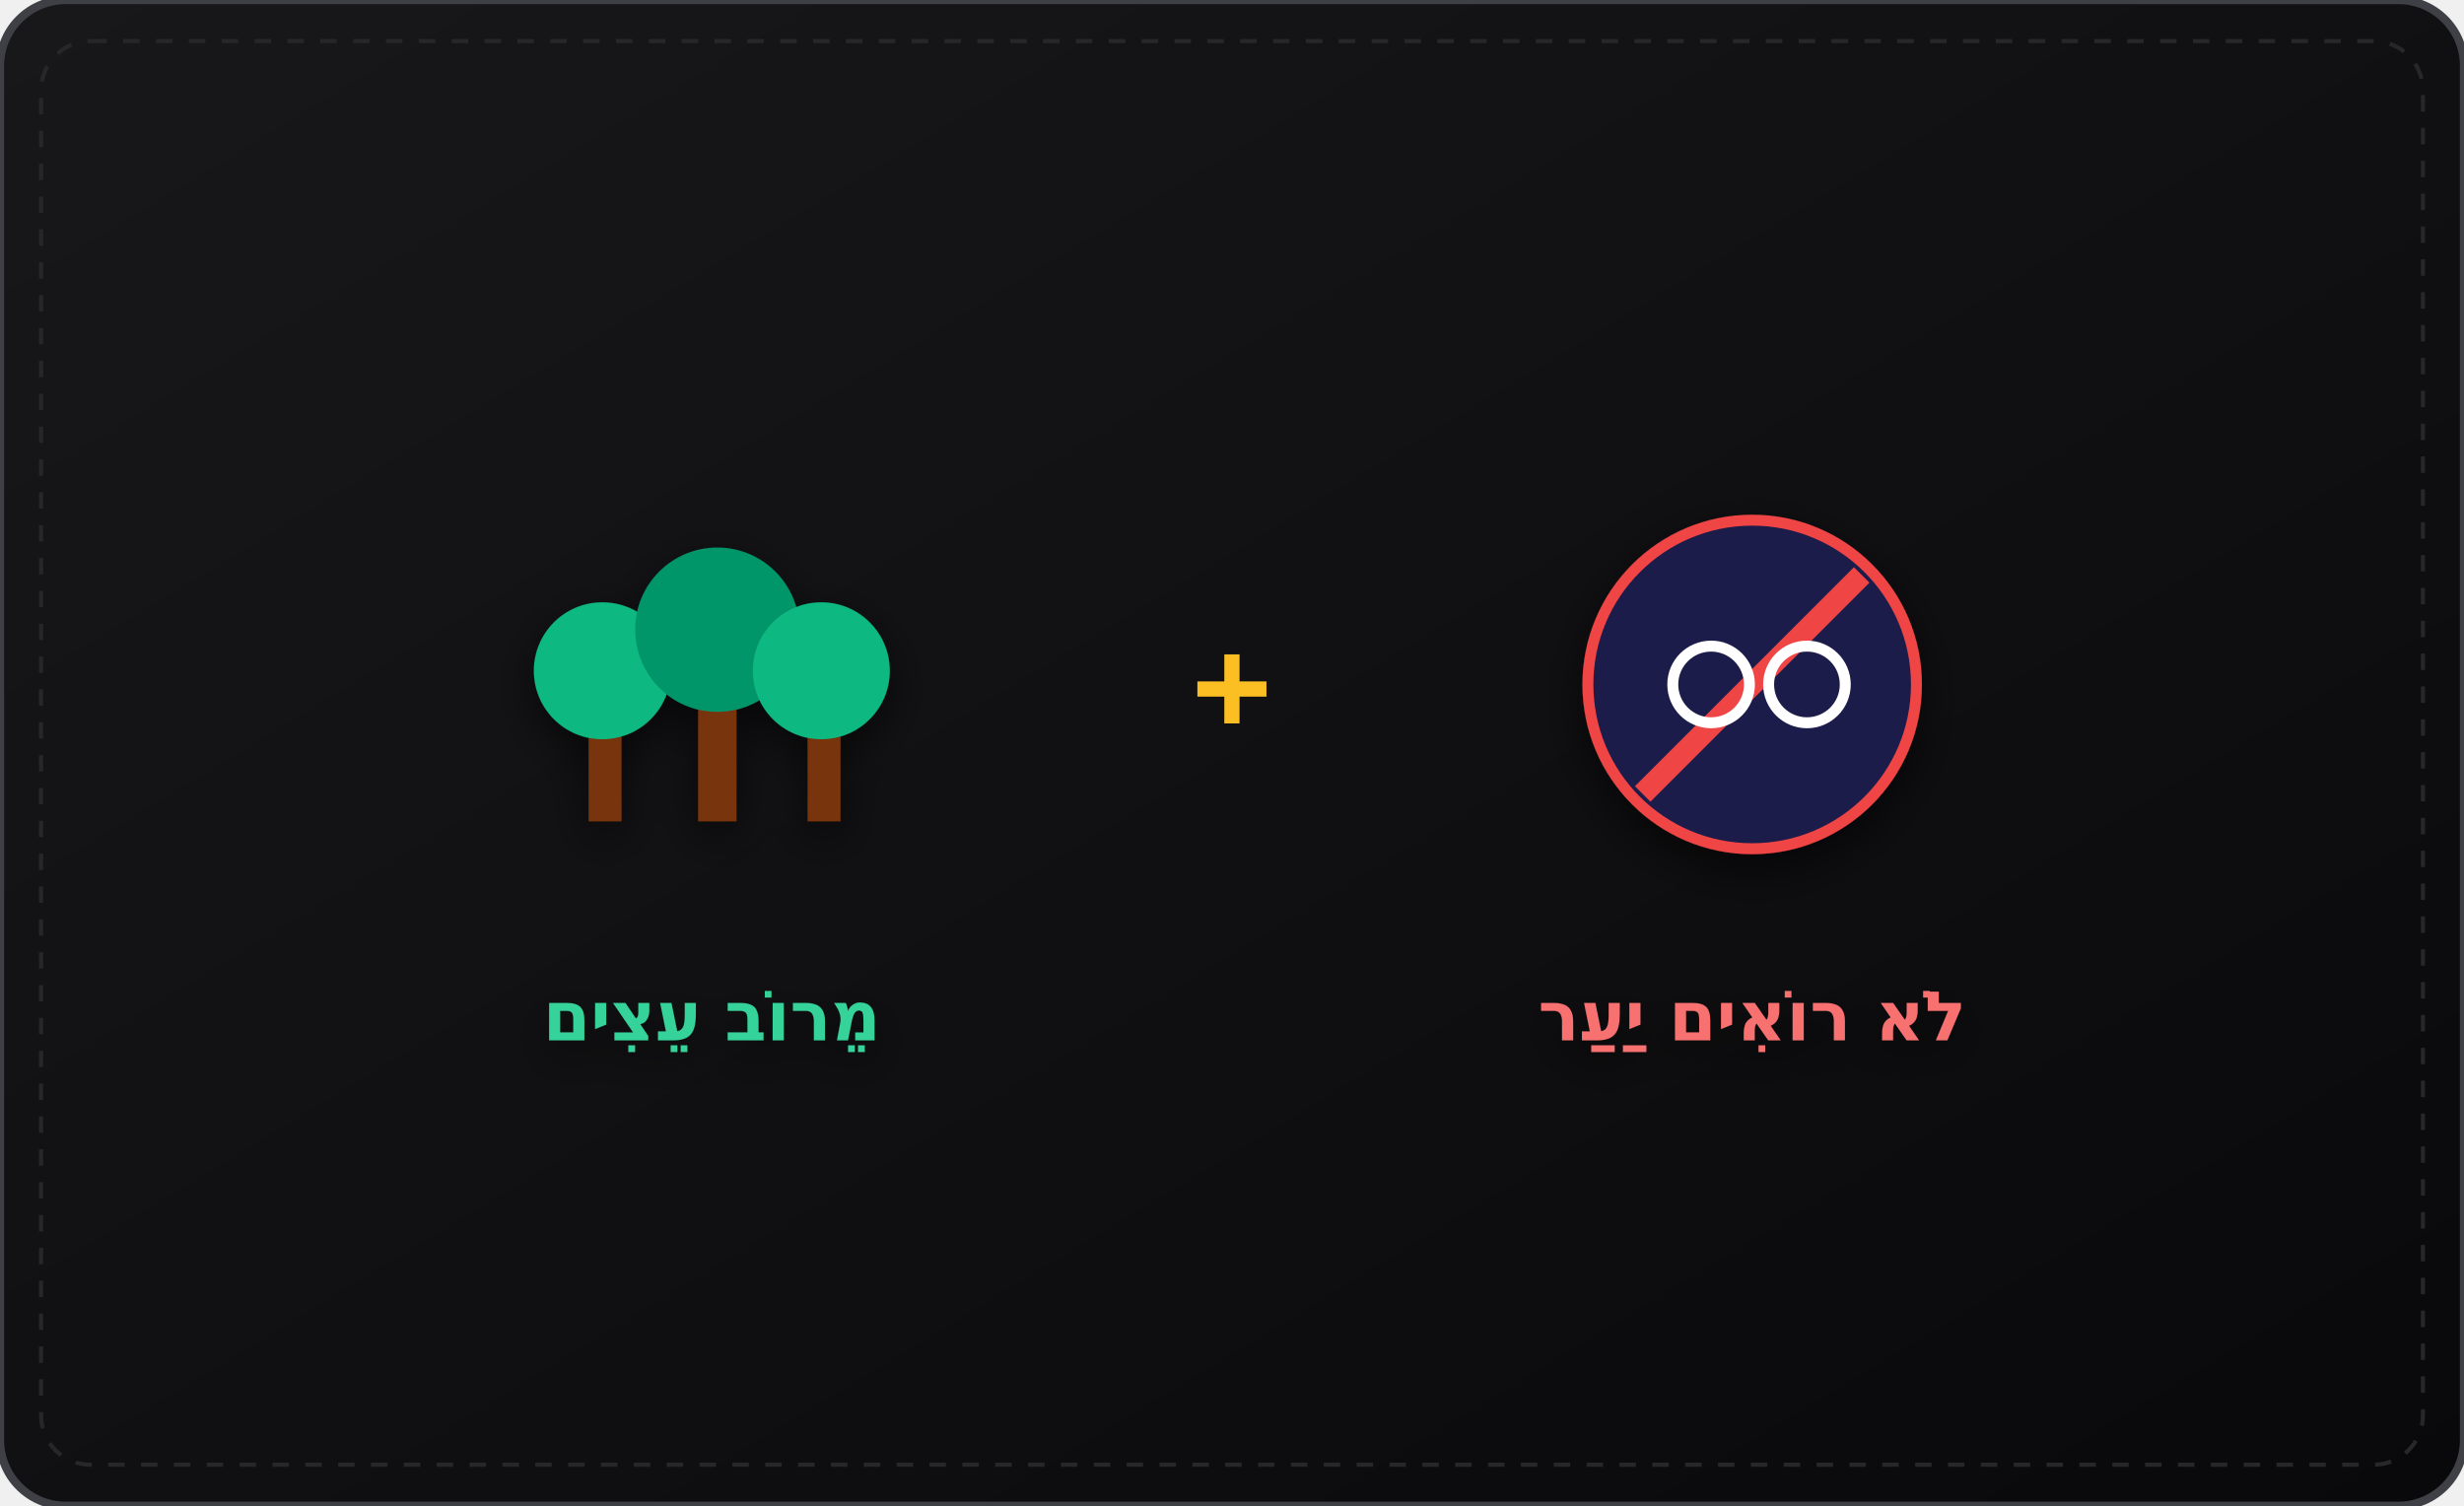
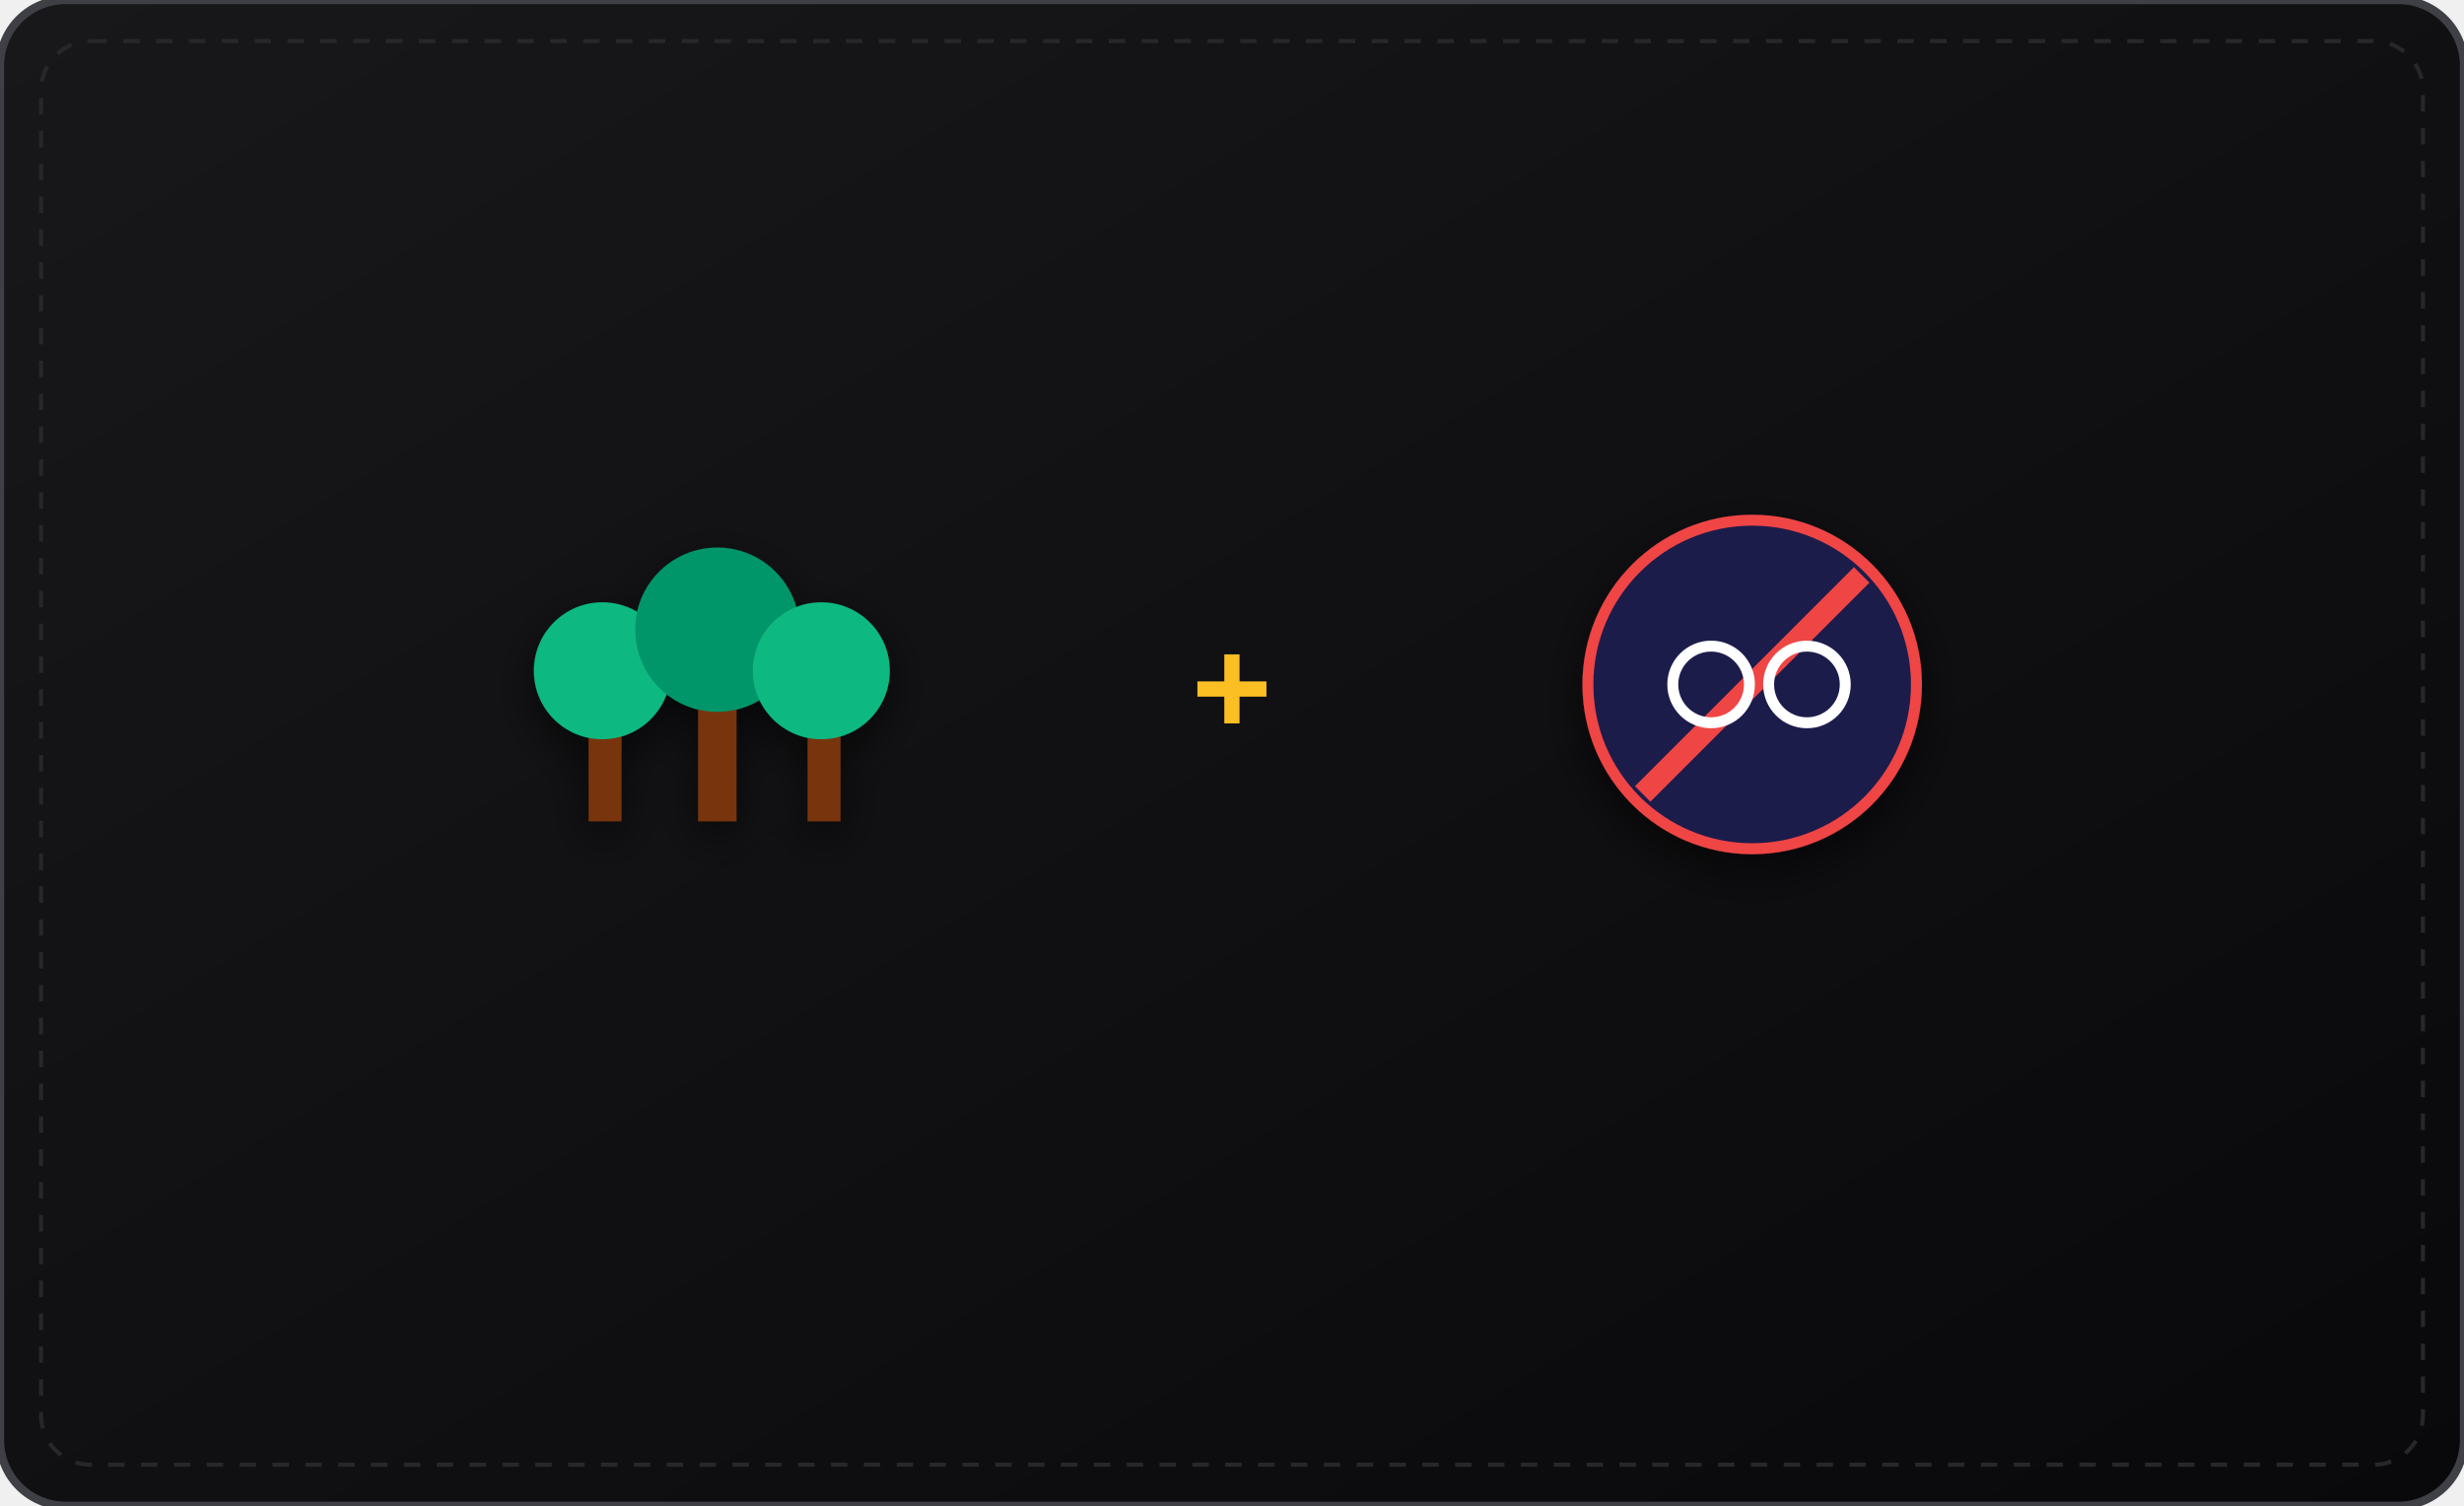
<svg xmlns="http://www.w3.org/2000/svg" viewBox="0 0 900 550" width="100%" height="100%" class="rebus-svg">
  <defs>
    <linearGradient id="bgGrad" x1="0%" y1="0%" x2="100%" y2="100%">
      <stop offset="0%" stop-color="#18181b" />
      <stop offset="100%" stop-color="#09090b" />
    </linearGradient>
    <linearGradient id="cardGrad" x1="0%" y1="0%" x2="0%" y2="100%">
      <stop offset="0%" stop-color="#27272a" />
      <stop offset="100%" stop-color="#18181b" />
    </linearGradient>
    <linearGradient id="goldGrad" x1="0%" y1="0%" x2="100%" y2="100%">
      <stop offset="0%" stop-color="#fbbf24" />
      <stop offset="100%" stop-color="#d97706" />
    </linearGradient>
    <linearGradient id="blueGrad" x1="0%" y1="0%" x2="100%" y2="100%">
      <stop offset="0%" stop-color="#60a5fa" />
      <stop offset="100%" stop-color="#2563eb" />
    </linearGradient>
    <linearGradient id="redGrad" x1="0%" y1="0%" x2="100%" y2="100%">
      <stop offset="0%" stop-color="#f87171" />
      <stop offset="100%" stop-color="#dc2626" />
    </linearGradient>
    <linearGradient id="greenGrad" x1="0%" y1="0%" x2="100%" y2="100%">
      <stop offset="0%" stop-color="#34d399" />
      <stop offset="100%" stop-color="#059669" />
    </linearGradient>
    <linearGradient id="purpleGrad" x1="0%" y1="0%" x2="100%" y2="100%">
      <stop offset="0%" stop-color="#c084fc" />
      <stop offset="100%" stop-color="#7e22ce" />
    </linearGradient>
    <filter id="shadow" x="-20%" y="-20%" width="140%" height="140%">
      <feDropShadow dx="0" dy="6" stdDeviation="8" flood-color="#000" flood-opacity="0.6" />
    </filter>
  </defs>
  <rect width="900" height="550" rx="24" fill="url(#bgGrad)" stroke="#3f3f46" stroke-width="3" />
  <rect x="15" y="15" width="870" height="520" rx="18" fill="none" stroke="#27272a" stroke-width="1.5" stroke-dasharray="6 6" />
  <g transform="translate(260, 250)" filter="url(#shadow)">
    <rect x="-45" y="10" width="12" height="40" fill="#78350f" />
    <circle cx="-40" cy="-5" r="25" fill="#10b981" />
    <rect x="-5" y="0" width="14" height="50" fill="#78350f" />
    <circle cx="2" cy="-20" r="30" fill="#059669" />
    <rect x="35" y="10" width="12" height="40" fill="#78350f" />
    <circle cx="40" cy="-5" r="25" fill="#10b981" />
-     <text x="0" y="130" font-family="system-ui, sans-serif" font-size="25" font-weight="900" fill="#34d399" text-anchor="middle">מֵרוֹב עֵצִים</text>
  </g>
  <text x="450" y="270" font-family="system-ui, sans-serif" font-size="52" font-weight="900" fill="#fbbf24" text-anchor="middle">+</text>
  <g transform="translate(640, 250)" filter="url(#shadow)">
    <circle cx="0" cy="0" r="60" fill="#1e1b4b" stroke="#ef4444" stroke-width="4" />
    <line x1="-40" y1="40" x2="40" y2="-40" stroke="#ef4444" stroke-width="8" />
    <circle cx="-15" cy="0" r="14" stroke="#ffffff" stroke-width="4" fill="none" />
    <circle cx="20" cy="0" r="14" stroke="#ffffff" stroke-width="4" fill="none" />
-     <text x="0" y="130" font-family="system-ui, sans-serif" font-size="25" font-weight="900" fill="#f87171" text-anchor="middle">לֹא רוֹאִים יַעַר</text>
  </g>
</svg>
